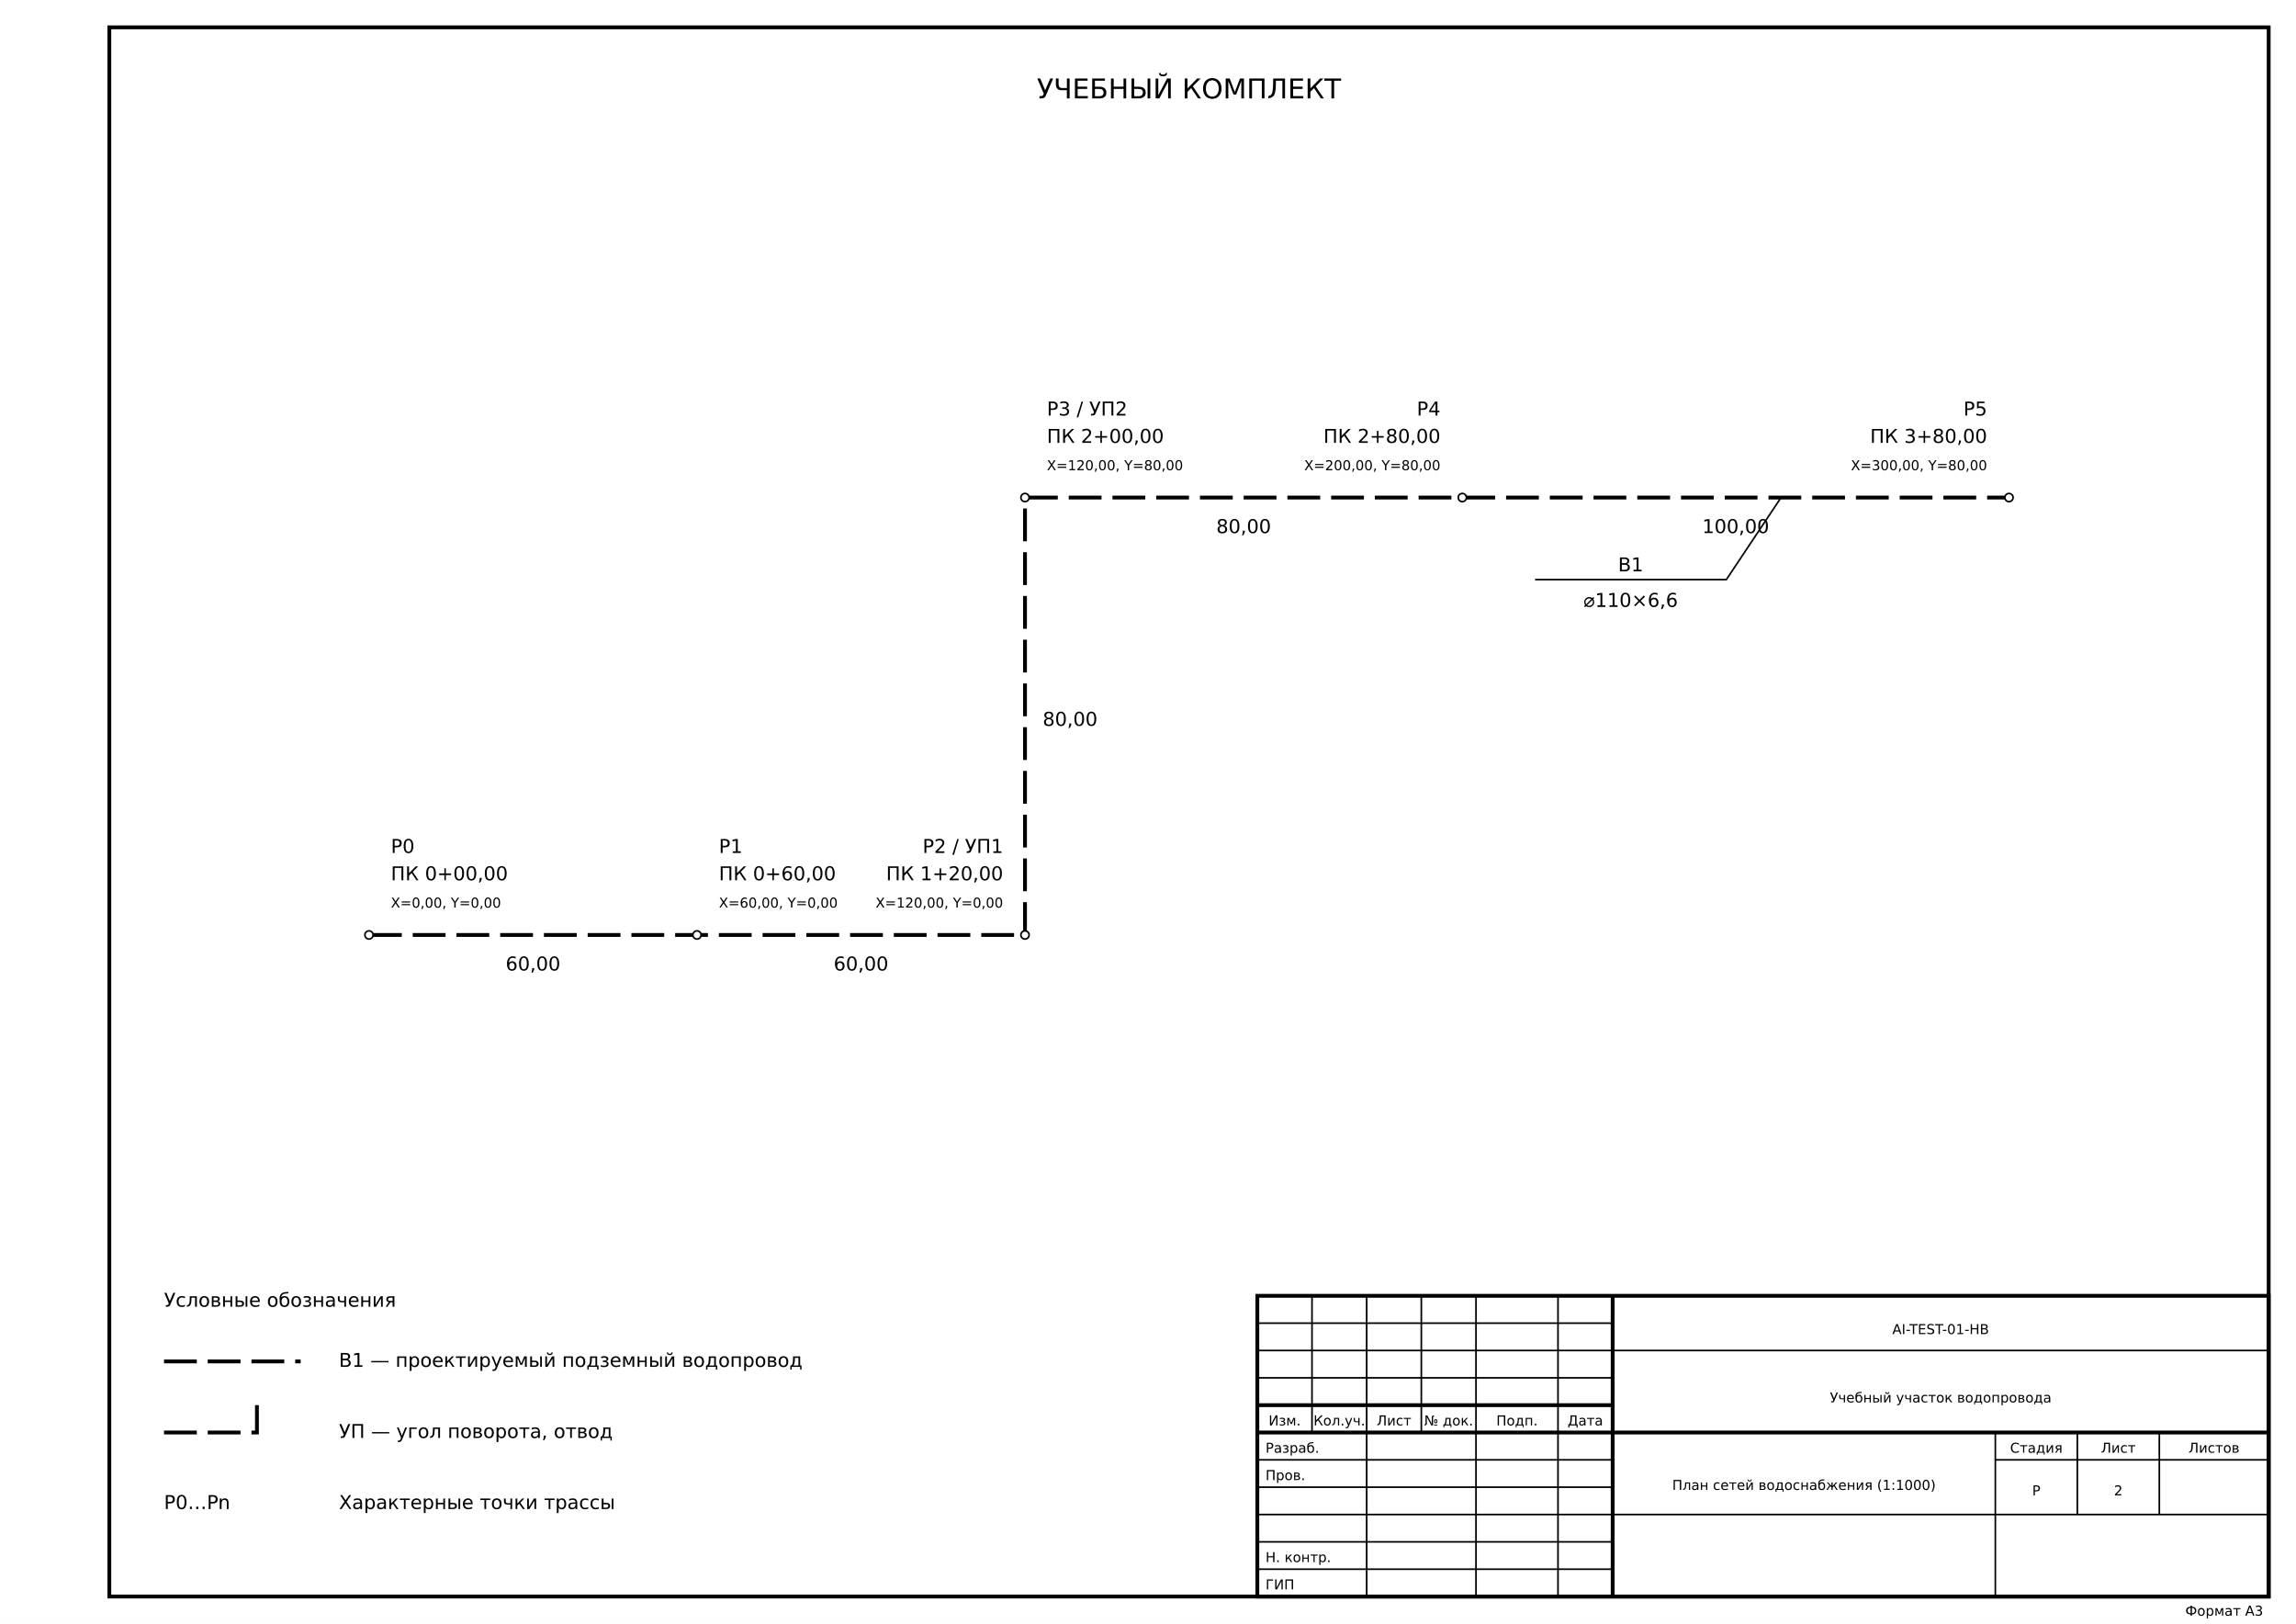
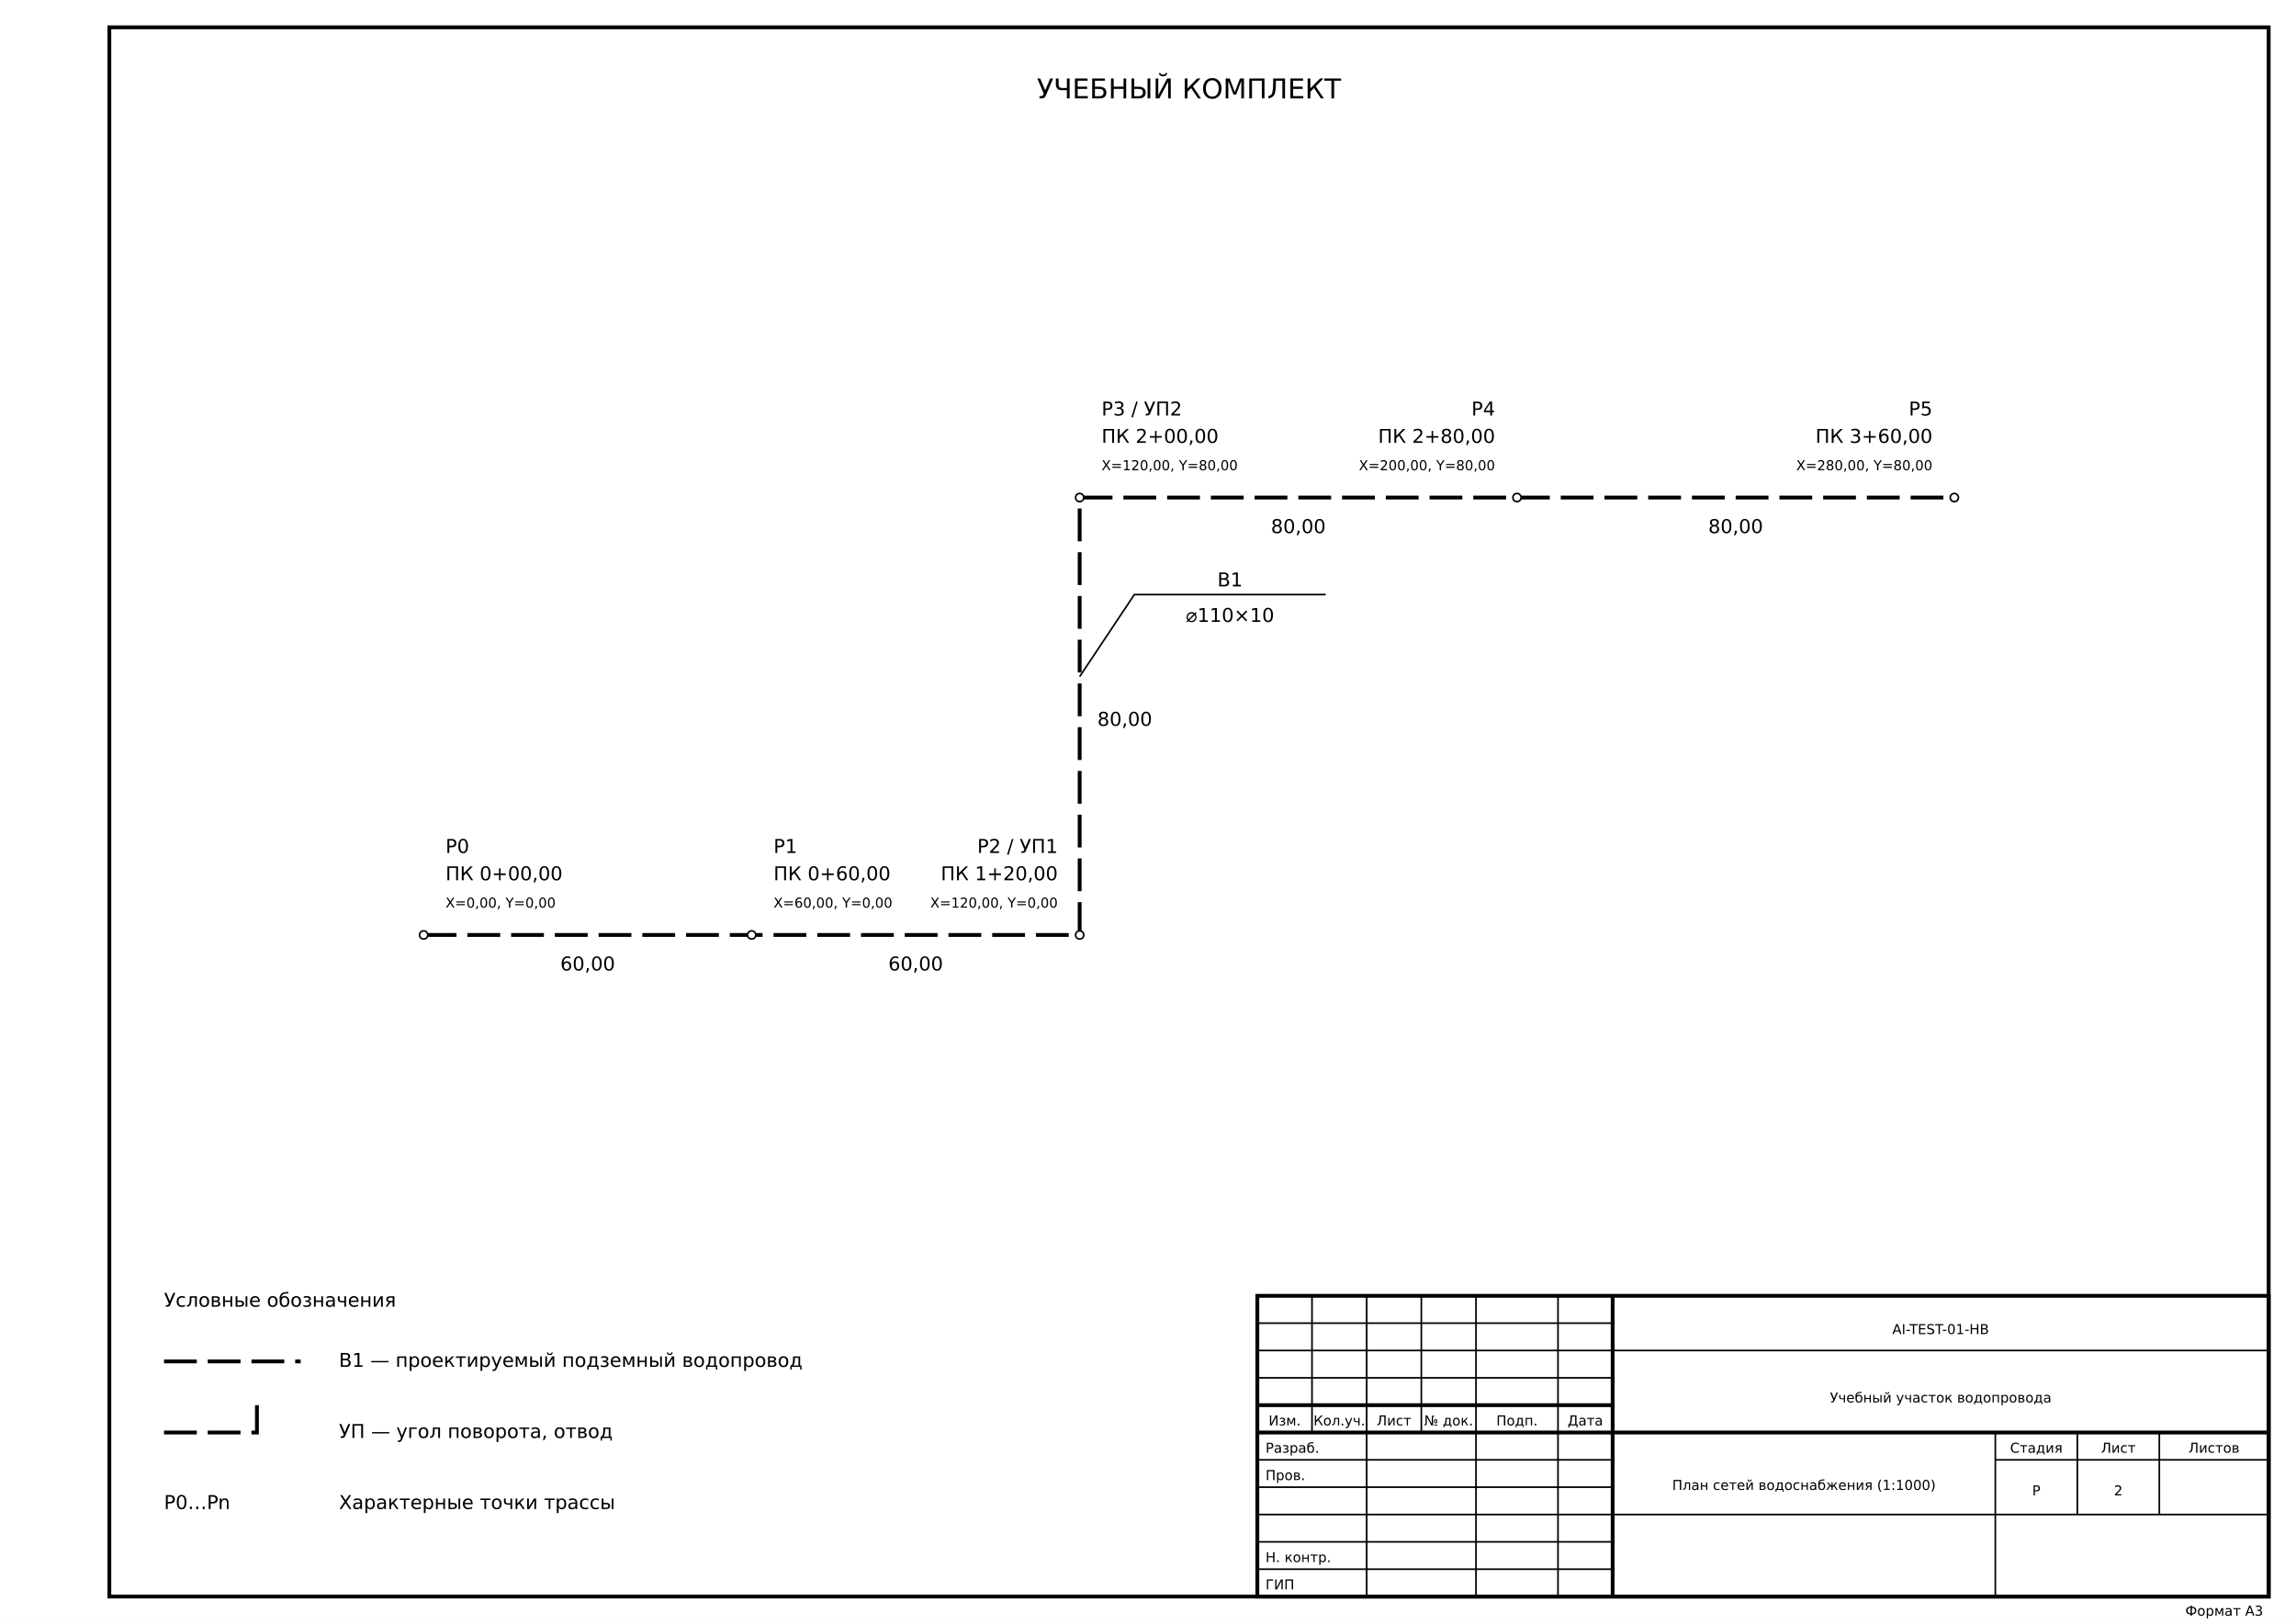
<svg xmlns="http://www.w3.org/2000/svg" width="420mm" height="297mm" viewBox="0 0 420 297">
  <rect width="420" height="297" fill="white" />
  <g fill="none" stroke="black" stroke-width="0.7">
    <rect id="frame" x="20" y="5" width="395" height="287" />
    <rect id="title-block" x="230" y="237" width="185" height="55" />
  </g>
  <g transform="translate(230 237)">
    <g fill="none" stroke="black" stroke-width="0.7">
      <path d="M 65,0 V 55" />
      <path d="M 0,25 H 185" />
      <path d="M 0,20 H 65" />
    </g>
    <g fill="none" stroke="black" stroke-width="0.3">
      <path d="M 0,5 H 65 M 0,10 H 65 M 0,15 H 65" />
      <path d="M 0,30 H 65 M 0,35 H 65 M 0,40 H 65 M 0,45 H 65 M 0,50 H 65" />
      <path d="M 10,0 V 25 M 20,0 V 25 M 30,0 V 25 M 40,0 V 25 M 55,0 V 25" />
      <path d="M 20,25 V 55 M 40,25 V 55 M 55,25 V 55" />
      <path d="M 65,10 H 185" />
      <path d="M 135,25 V 55 M 150,25 V 40 M 165,25 V 40" />
      <path d="M 135,30 H 185" />
      <path d="M 65,40 H 185" />
    </g>
    <g font-family="DejaVu Sans" fill="black">
      <g text-anchor="middle">
        <text x="125" y="7" font-size="2.5">AI-TEST-01-НВ</text>
        <text x="125" y="19.5" font-size="2.5">Учебный участок водопровода</text>
        <text x="100" y="35.5" font-size="2.5">
          <tspan x="100" y="35.5">План сетей водоснабжения (1:1000)</tspan>
        </text>
        <text x="142.5" y="28.7" font-size="2.5">Стадия</text>
        <text x="142.5" y="36.5" font-size="2.5">Р</text>
        <text x="157.5" y="28.7" font-size="2.5">Лист</text>
        <text x="157.5" y="36.5" font-size="2.5">2</text>
        <text x="175" y="28.7" font-size="2.5">Листов</text>
        <text x="175" y="36.5" font-size="2.5" />
      </g>
      <g text-anchor="middle" font-size="2.5">
        <text x="5" y="23.7">Изм.</text>
        <text x="15" y="23.7">Кол.уч.</text>
        <text x="25" y="23.7">Лист</text>
        <text x="35" y="23.7">№ док.</text>
        <text x="47.5" y="23.7">Подп.</text>
        <text x="60" y="23.7">Дата</text>
      </g>
      <g text-anchor="start" font-size="2.5">
        <text x="1.5" y="28.7">Разраб.</text>
        <text x="1.5" y="33.7">Пров.</text>
        <text x="1.5" y="48.7">Н. контр.</text>
        <text x="1.5" y="53.7">ГИП</text>
      </g>
    </g>
  </g>
  <text x="217.5" y="18" text-anchor="middle" font-family="DejaVu Sans" font-size="5">УЧЕБНЫЙ КОМПЛЕКТ</text>
  <text id="paper-format" x="414" y="295.5" text-anchor="end" font-family="DejaVu Sans" font-size="2.5">Формат A3</text>
  <g id="route-geometry" data-scale="1000" data-line-count="1">
-     <polyline id="route-line" points="67.5,171.0 127.5,171.0 187.5,171.0 187.5,91.0 267.5,91.0 367.5,91.0" display="inline" visibility="visible" fill="none" stroke="black" stroke-width="0.7" stroke-dasharray="6 2" stroke-linejoin="miter" />
-     <circle data-kind="point-marker" data-point-id="P0" cx="67.5" cy="171.0" r="0.75" fill="white" stroke="black" stroke-width="0.3" />
-     <circle data-kind="point-marker" data-point-id="P1" cx="127.5" cy="171.0" r="0.75" fill="white" stroke="black" stroke-width="0.3" />
-     <circle data-kind="point-marker" data-point-id="P2" cx="187.5" cy="171.0" r="0.75" fill="white" stroke="black" stroke-width="0.3" />
-     <circle data-kind="point-marker" data-point-id="P3" cx="187.5" cy="91.0" r="0.75" fill="white" stroke="black" stroke-width="0.3" />
-     <circle data-kind="point-marker" data-point-id="P4" cx="267.5" cy="91.0" r="0.75" fill="white" stroke="black" stroke-width="0.3" />
-     <circle data-kind="point-marker" data-point-id="P5" cx="367.5" cy="91.0" r="0.75" fill="white" stroke="black" stroke-width="0.3" />
+     <polyline id="route-line" points="77.5,171.0 137.5,171.0 197.5,171.0 197.5,91.0 277.5,91.0 357.5,91.0" display="inline" visibility="visible" fill="none" stroke="black" stroke-width="0.7" stroke-dasharray="6 2" stroke-linejoin="miter" />
+     <circle data-kind="point-marker" data-point-id="P0" cx="77.5" cy="171.0" r="0.75" fill="white" stroke="black" stroke-width="0.3" />
+     <circle data-kind="point-marker" data-point-id="P1" cx="137.5" cy="171.0" r="0.75" fill="white" stroke="black" stroke-width="0.3" />
+     <circle data-kind="point-marker" data-point-id="P2" cx="197.5" cy="171.0" r="0.75" fill="white" stroke="black" stroke-width="0.3" />
+     <circle data-kind="point-marker" data-point-id="P3" cx="197.5" cy="91.0" r="0.75" fill="white" stroke="black" stroke-width="0.3" />
+     <circle data-kind="point-marker" data-point-id="P4" cx="277.5" cy="91.0" r="0.75" fill="white" stroke="black" stroke-width="0.3" />
+     <circle data-kind="point-marker" data-point-id="P5" cx="357.5" cy="91.0" r="0.75" fill="white" stroke="black" stroke-width="0.3" />
  </g>
  <g id="route-labels" font-family="DejaVu Sans" font-size="3.5" fill="black">
    <g data-kind="point-label" data-point-id="P0">
-       <text data-kind="point-name" data-point-id="P0" x="71.5" y="156.0" text-anchor="start">P0</text>
-       <text data-kind="station" data-point-id="P0" x="71.5" y="161.0" text-anchor="start">ПК 0+00,00</text>
-       <text data-kind="coordinates" data-point-id="P0" x="71.5" y="166.0" text-anchor="start" font-size="2.5">X=0,00, Y=0,00</text>
+       <text data-kind="point-name" data-point-id="P0" x="81.5" y="156.0" text-anchor="start">P0</text>
+       <text data-kind="station" data-point-id="P0" x="81.5" y="161.0" text-anchor="start">ПК 0+00,00</text>
+       <text data-kind="coordinates" data-point-id="P0" x="81.5" y="166.0" text-anchor="start" font-size="2.5">X=0,00, Y=0,00</text>
    </g>
    <g data-kind="point-label" data-point-id="P1">
-       <text data-kind="point-name" data-point-id="P1" x="131.5" y="156.0" text-anchor="start">P1</text>
-       <text data-kind="station" data-point-id="P1" x="131.5" y="161.0" text-anchor="start">ПК 0+60,00</text>
-       <text data-kind="coordinates" data-point-id="P1" x="131.5" y="166.0" text-anchor="start" font-size="2.5">X=60,00, Y=0,00</text>
+       <text data-kind="point-name" data-point-id="P1" x="141.5" y="156.0" text-anchor="start">P1</text>
+       <text data-kind="station" data-point-id="P1" x="141.5" y="161.0" text-anchor="start">ПК 0+60,00</text>
+       <text data-kind="coordinates" data-point-id="P1" x="141.5" y="166.0" text-anchor="start" font-size="2.5">X=60,00, Y=0,00</text>
    </g>
    <g data-kind="point-label" data-point-id="P2">
-       <text data-kind="point-name" data-point-id="P2" x="183.5" y="156.0" text-anchor="end">P2 / УП1</text>
-       <text data-kind="station" data-point-id="P2" x="183.5" y="161.0" text-anchor="end">ПК 1+20,00</text>
-       <text data-kind="coordinates" data-point-id="P2" x="183.5" y="166.0" text-anchor="end" font-size="2.5">X=120,00, Y=0,00</text>
+       <text data-kind="point-name" data-point-id="P2" x="193.5" y="156.0" text-anchor="end">P2 / УП1</text>
+       <text data-kind="station" data-point-id="P2" x="193.5" y="161.0" text-anchor="end">ПК 1+20,00</text>
+       <text data-kind="coordinates" data-point-id="P2" x="193.5" y="166.0" text-anchor="end" font-size="2.5">X=120,00, Y=0,00</text>
    </g>
    <g data-kind="point-label" data-point-id="P3">
-       <text data-kind="point-name" data-point-id="P3" x="191.5" y="76.0" text-anchor="start">P3 / УП2</text>
-       <text data-kind="station" data-point-id="P3" x="191.5" y="81.0" text-anchor="start">ПК 2+00,00</text>
-       <text data-kind="coordinates" data-point-id="P3" x="191.5" y="86.0" text-anchor="start" font-size="2.5">X=120,00, Y=80,00</text>
+       <text data-kind="point-name" data-point-id="P3" x="201.5" y="76.0" text-anchor="start">P3 / УП2</text>
+       <text data-kind="station" data-point-id="P3" x="201.5" y="81.0" text-anchor="start">ПК 2+00,00</text>
+       <text data-kind="coordinates" data-point-id="P3" x="201.5" y="86.0" text-anchor="start" font-size="2.5">X=120,00, Y=80,00</text>
    </g>
    <g data-kind="point-label" data-point-id="P4">
-       <text data-kind="point-name" data-point-id="P4" x="263.5" y="76.0" text-anchor="end">P4</text>
-       <text data-kind="station" data-point-id="P4" x="263.5" y="81.0" text-anchor="end">ПК 2+80,00</text>
-       <text data-kind="coordinates" data-point-id="P4" x="263.5" y="86.0" text-anchor="end" font-size="2.5">X=200,00, Y=80,00</text>
+       <text data-kind="point-name" data-point-id="P4" x="273.5" y="76.0" text-anchor="end">P4</text>
+       <text data-kind="station" data-point-id="P4" x="273.5" y="81.0" text-anchor="end">ПК 2+80,00</text>
+       <text data-kind="coordinates" data-point-id="P4" x="273.5" y="86.0" text-anchor="end" font-size="2.5">X=200,00, Y=80,00</text>
    </g>
    <g data-kind="point-label" data-point-id="P5">
-       <text data-kind="point-name" data-point-id="P5" x="363.5" y="76.0" text-anchor="end">P5</text>
-       <text data-kind="station" data-point-id="P5" x="363.5" y="81.0" text-anchor="end">ПК 3+80,00</text>
-       <text data-kind="coordinates" data-point-id="P5" x="363.5" y="86.0" text-anchor="end" font-size="2.5">X=300,00, Y=80,00</text>
+       <text data-kind="point-name" data-point-id="P5" x="353.5" y="76.0" text-anchor="end">P5</text>
+       <text data-kind="station" data-point-id="P5" x="353.5" y="81.0" text-anchor="end">ПК 3+60,00</text>
+       <text data-kind="coordinates" data-point-id="P5" x="353.5" y="86.0" text-anchor="end" font-size="2.5">X=280,00, Y=80,00</text>
    </g>
-     <text data-kind="length" data-start-id="P0" data-end-id="P1" x="97.5" y="177.5" text-anchor="middle">60,00</text>
-     <text data-kind="length" data-start-id="P1" data-end-id="P2" x="157.5" y="177.5" text-anchor="middle">60,00</text>
-     <text data-kind="length" data-start-id="P2" data-end-id="P3" x="195.75" y="132.75" text-anchor="middle">80,00</text>
-     <text data-kind="length" data-start-id="P3" data-end-id="P4" x="227.5" y="97.5" text-anchor="middle">80,00</text>
-     <text data-kind="length" data-start-id="P4" data-end-id="P5" x="317.5" y="97.5" text-anchor="middle">100,00</text>
-     <g data-kind="pipe-label" data-bounds="280.8 101.0 315.8 111.0" font-family="DejaVu Sans" font-size="3.5" fill="black" stroke="none">
-       <path data-kind="pipe-leader" d="M 325.8,91.0 L 315.8,106.0 H 280.8" fill="none" stroke="black" stroke-width="0.3" />
-       <text data-kind="pipe-network" x="298.3" y="104.5" text-anchor="middle">В1</text>
-       <text data-kind="pipe-size" x="298.3" y="111.0" text-anchor="middle">⌀110×6,6</text>
+     <text data-kind="length" data-start-id="P0" data-end-id="P1" x="107.5" y="177.5" text-anchor="middle">60,00</text>
+     <text data-kind="length" data-start-id="P1" data-end-id="P2" x="167.5" y="177.5" text-anchor="middle">60,00</text>
+     <text data-kind="length" data-start-id="P2" data-end-id="P3" x="205.75" y="132.75" text-anchor="middle">80,00</text>
+     <text data-kind="length" data-start-id="P3" data-end-id="P4" x="237.5" y="97.5" text-anchor="middle">80,00</text>
+     <text data-kind="length" data-start-id="P4" data-end-id="P5" x="317.5" y="97.5" text-anchor="middle">80,00</text>
+     <g data-kind="pipe-label" data-bounds="207.5 103.75 242.5 113.75" font-family="DejaVu Sans" font-size="3.5" fill="black" stroke="none">
+       <path data-kind="pipe-leader" d="M 197.5,123.75 L 207.5,108.75 H 242.5" fill="none" stroke="black" stroke-width="0.3" />
+       <text data-kind="pipe-network" x="225.0" y="107.25" text-anchor="middle">В1</text>
+       <text data-kind="pipe-size" x="225.0" y="113.75" text-anchor="middle">⌀110×10</text>
    </g>
  </g>
  <g id="plan-legend" transform="translate(30 239)" font-family="DejaVu Sans" font-size="3.5" fill="black">
    <text x="0" y="0" font-size="3.5">Условные обозначения</text>
    <path display="inline" data-kind="pipe-symbol" d="M 0,10 H 25" fill="none" stroke="black" stroke-width="0.7" stroke-dasharray="6 2" />
    <text x="32" y="11">В1 — проектируемый подземный водопровод</text>
    <path display="inline" data-kind="bend-symbol" d="M 0,23 H 17 V 16" fill="none" stroke="black" stroke-width="0.7" stroke-dasharray="6 2" stroke-linejoin="miter" />
    <text x="32" y="24">УП — угол поворота, отвод</text>
    <text x="0" y="37">P0…Pn</text>
    <text x="32" y="37">Характерные точки трассы</text>
  </g>
</svg>
